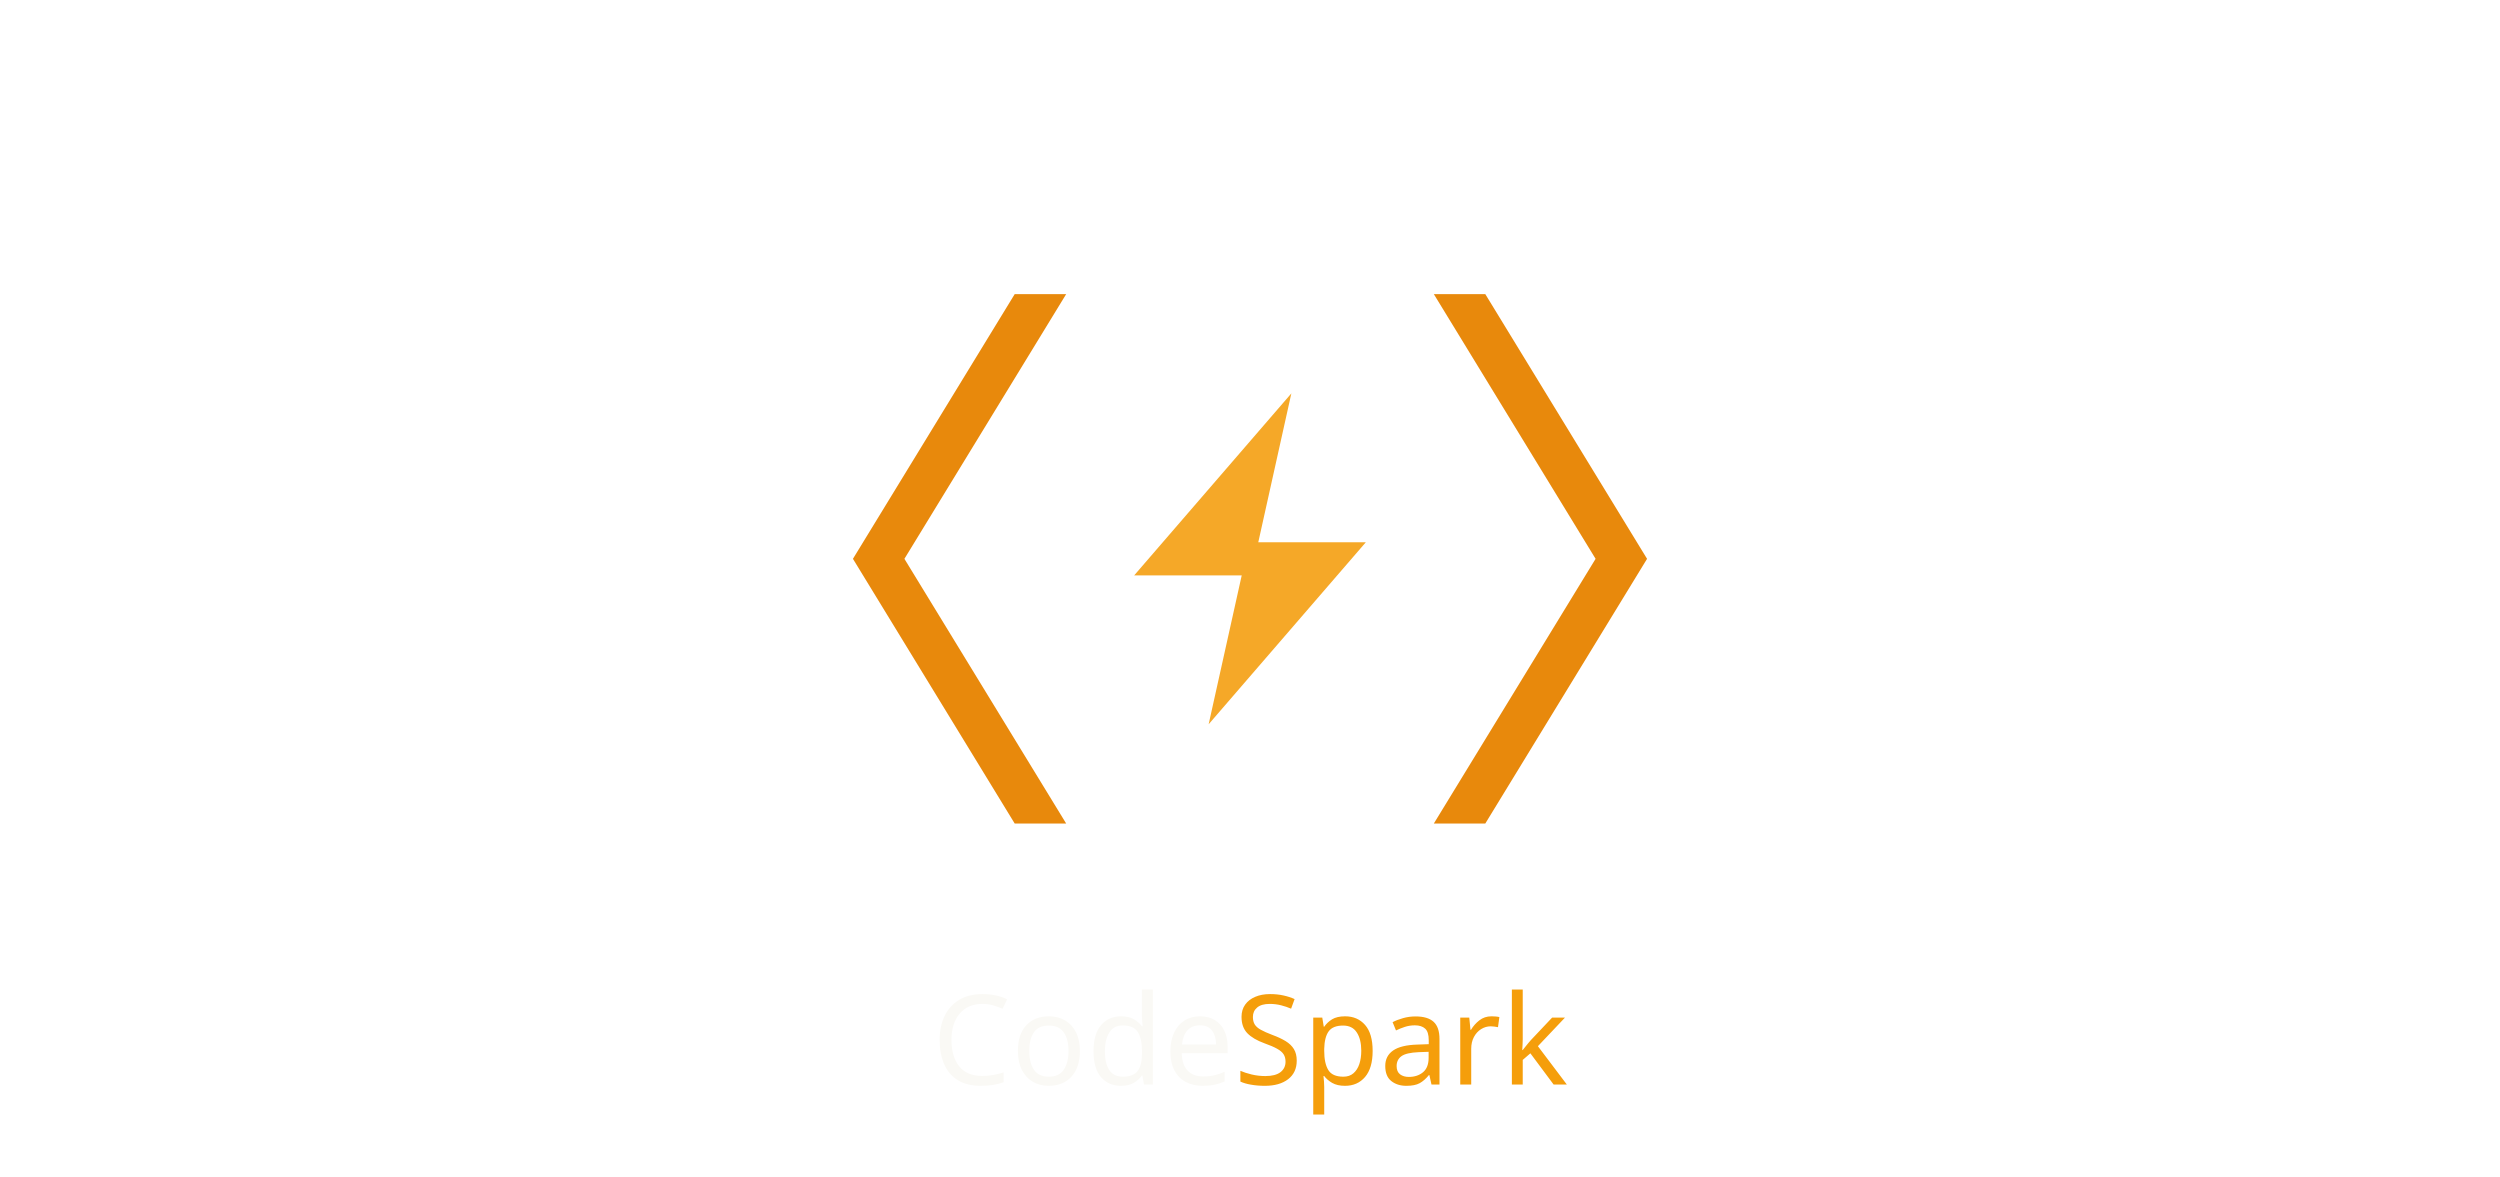
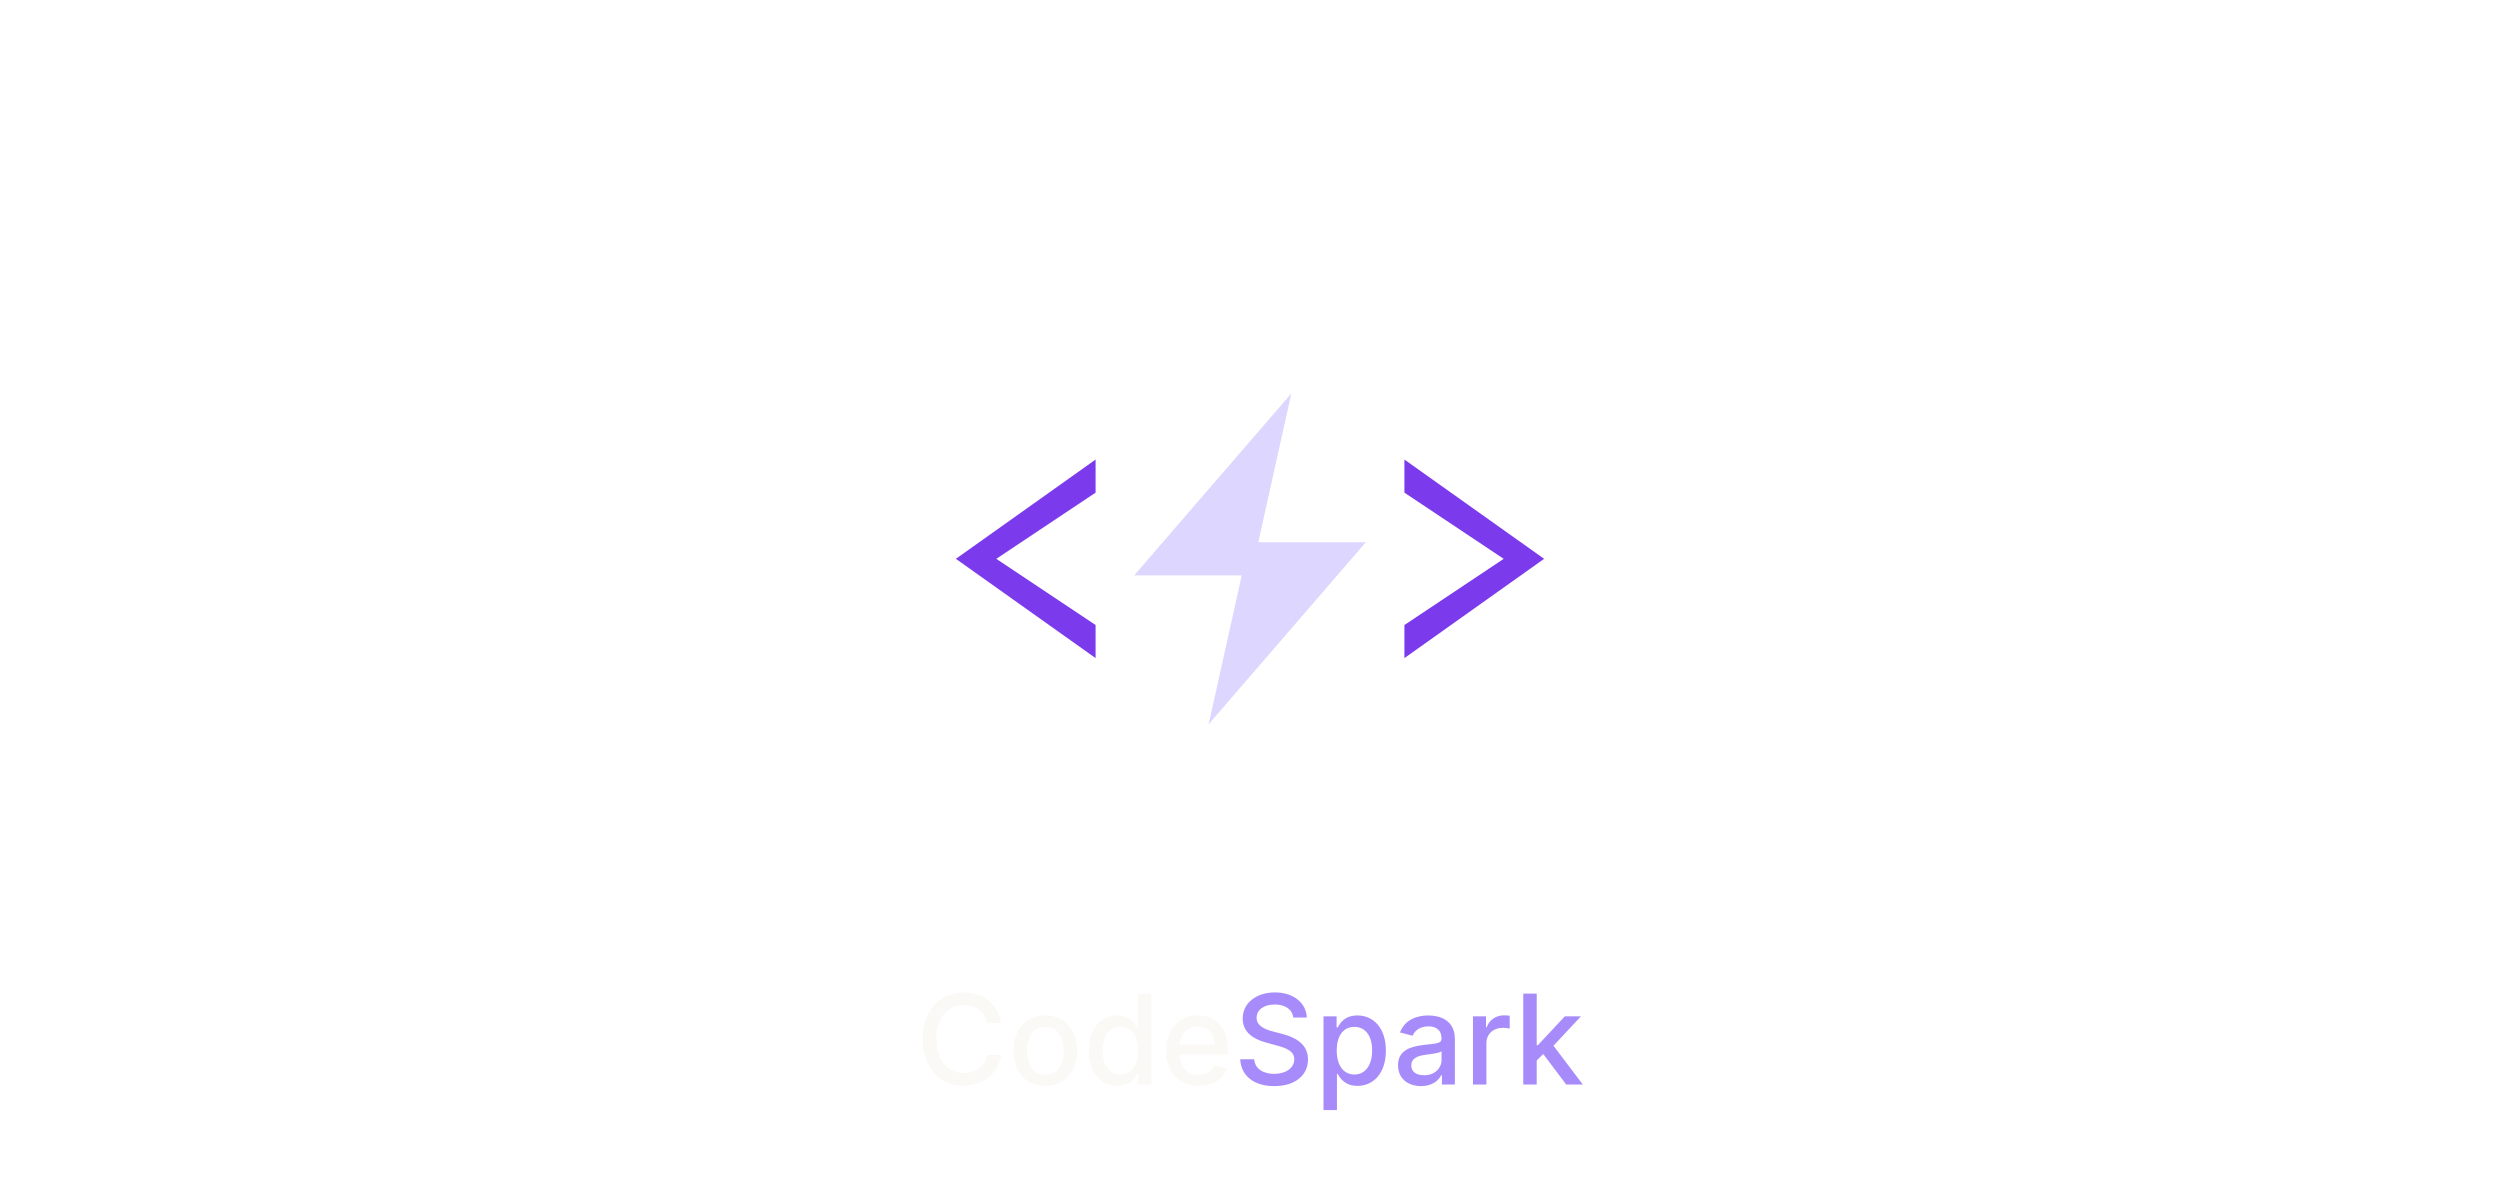
<svg xmlns="http://www.w3.org/2000/svg" width="100%" viewBox="0 0 680 320">
-   <polygon points="290,80 276,80 232,152 276,224 290,224 246,152" style="fill:rgb(232, 137, 12);stroke:none;color:rgb(255, 255, 255);stroke-width:1px;stroke-linecap:butt;stroke-linejoin:miter;opacity:1;font-family:&quot;Anthropic Sans&quot;, -apple-system, &quot;system-ui&quot;, &quot;Segoe UI&quot;, sans-serif;font-size:16px;font-weight:400;text-anchor:start;dominant-baseline:auto" />
-   <polygon points="390,80 404,80 448,152 404,224 390,224 434,152" style="fill:rgb(232, 137, 12);stroke:none;color:rgb(255, 255, 255);stroke-width:1px;stroke-linecap:butt;stroke-linejoin:miter;opacity:1;font-family:&quot;Anthropic Sans&quot;, -apple-system, &quot;system-ui&quot;, &quot;Segoe UI&quot;, sans-serif;font-size:16px;font-weight:400;text-anchor:start;dominant-baseline:auto" />
-   <path transform="translate(286,98) scale(4.5)" d="M14.5 2L5 13h6.5L9.5 22L19 11h-6.5L14.5 2Z" style="fill:rgb(245, 168, 40);stroke:none;color:rgb(255, 255, 255);stroke-width:1px;stroke-linecap:butt;stroke-linejoin:miter;opacity:1;font-family:&quot;Anthropic Sans&quot;, -apple-system, &quot;system-ui&quot;, &quot;Segoe UI&quot;, sans-serif;font-size:16px;font-weight:400;text-anchor:start;dominant-baseline:auto" />
-   <text x="340" y="295" style="fill:rgb(250, 249, 245);stroke:none;color:rgb(255, 255, 255);stroke-width:1px;stroke-linecap:butt;stroke-linejoin:miter;opacity:1;font-family:&quot;Anthropic Sans&quot;, sans-serif;font-size:34px;font-weight:500;text-anchor:middle;dominant-baseline:auto">Code<tspan style="fill:rgb(245, 158, 11);stroke:none;color:rgb(255, 255, 255);stroke-width:1px;stroke-linecap:butt;stroke-linejoin:miter;opacity:1;font-family:&quot;Anthropic Sans&quot;, sans-serif;font-size:34px;font-weight:500;text-anchor:middle;dominant-baseline:auto">Spark</tspan>
+   <polygon points="298,125 260,152 298,179 298,170 271,152 298,134" style="fill:#7c3aed;stroke:none;" />
+   <polygon points="382,125 420,152 382,179 382,170 409,152 382,134" style="fill:#7c3aed;stroke:none;" />
+   <path transform="translate(286,98) scale(4.5)" d="M14.5 2L5 13h6.5L9.5 22L19 11h-6.5L14.5 2Z" style="fill:#ddd6fe;stroke:none;" />
+   <text x="340" y="295" style="fill:#faf9f5;stroke:none;font-family:'Anthropic Sans', -apple-system, 'system-ui', 'Segoe UI', sans-serif;font-size:34px;font-weight:500;text-anchor:middle;dominant-baseline:auto;">Code<tspan style="fill:#a78bfa;">Spark</tspan>
  </text>
</svg>
